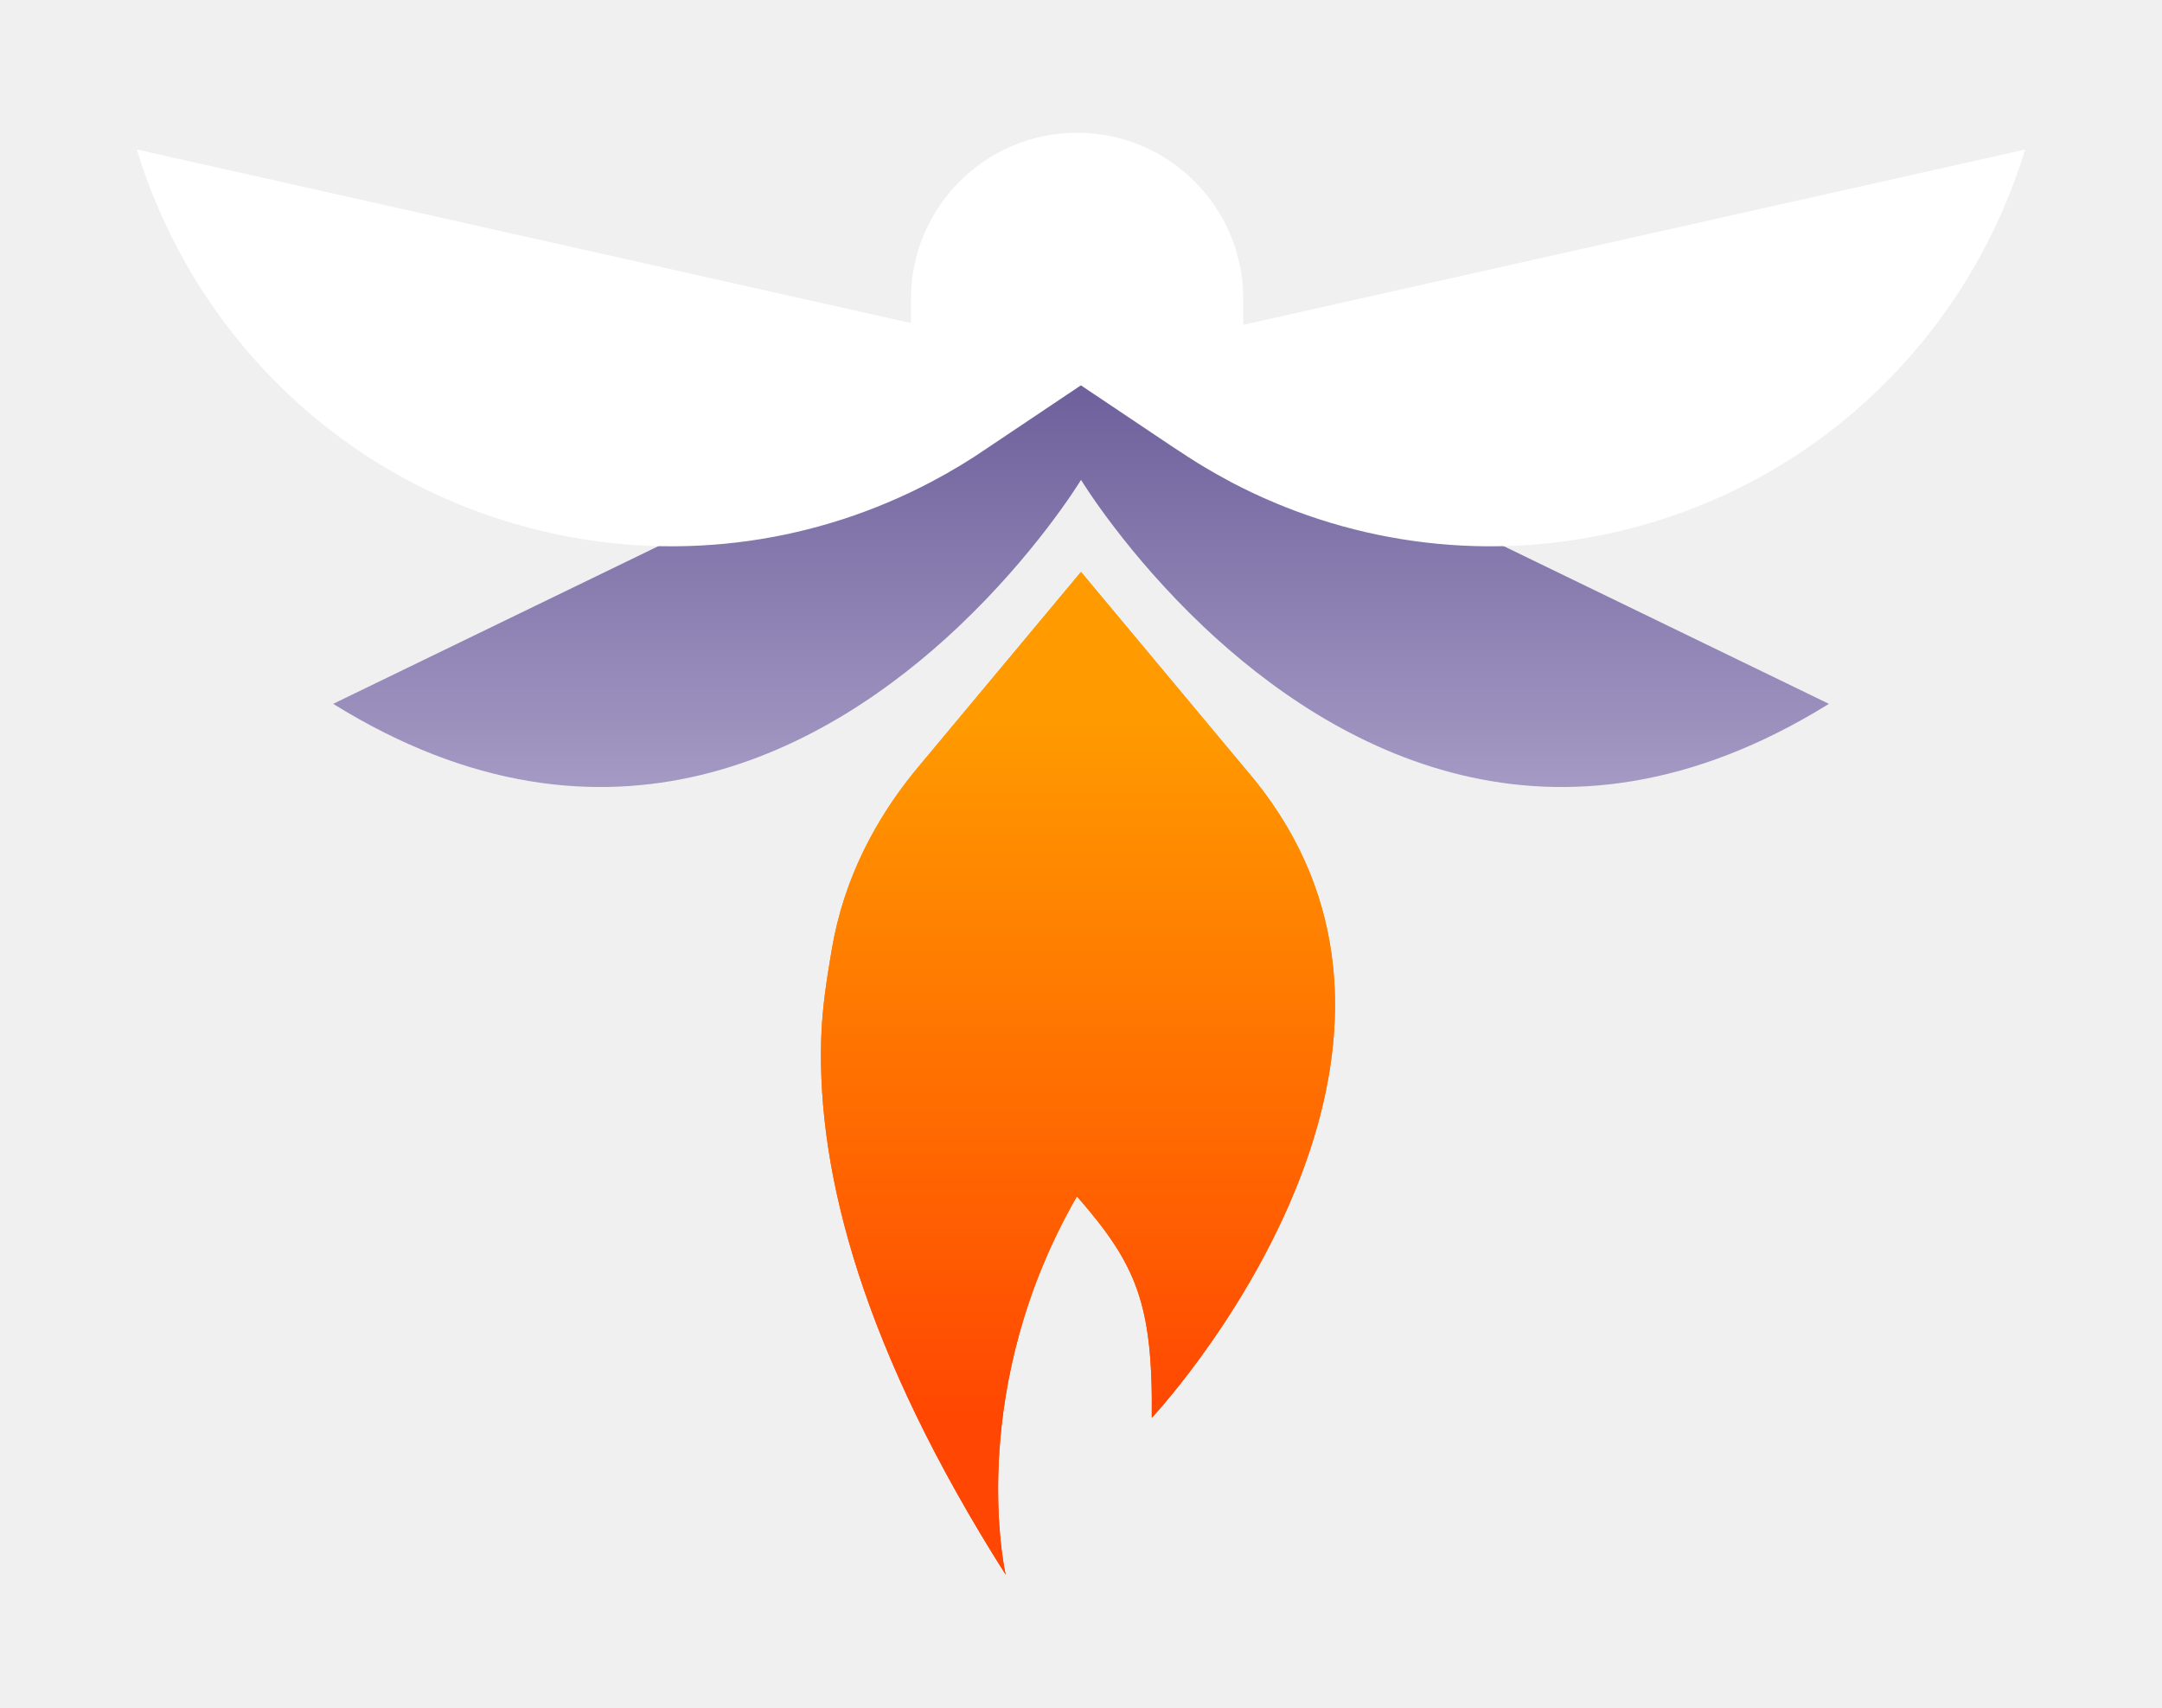
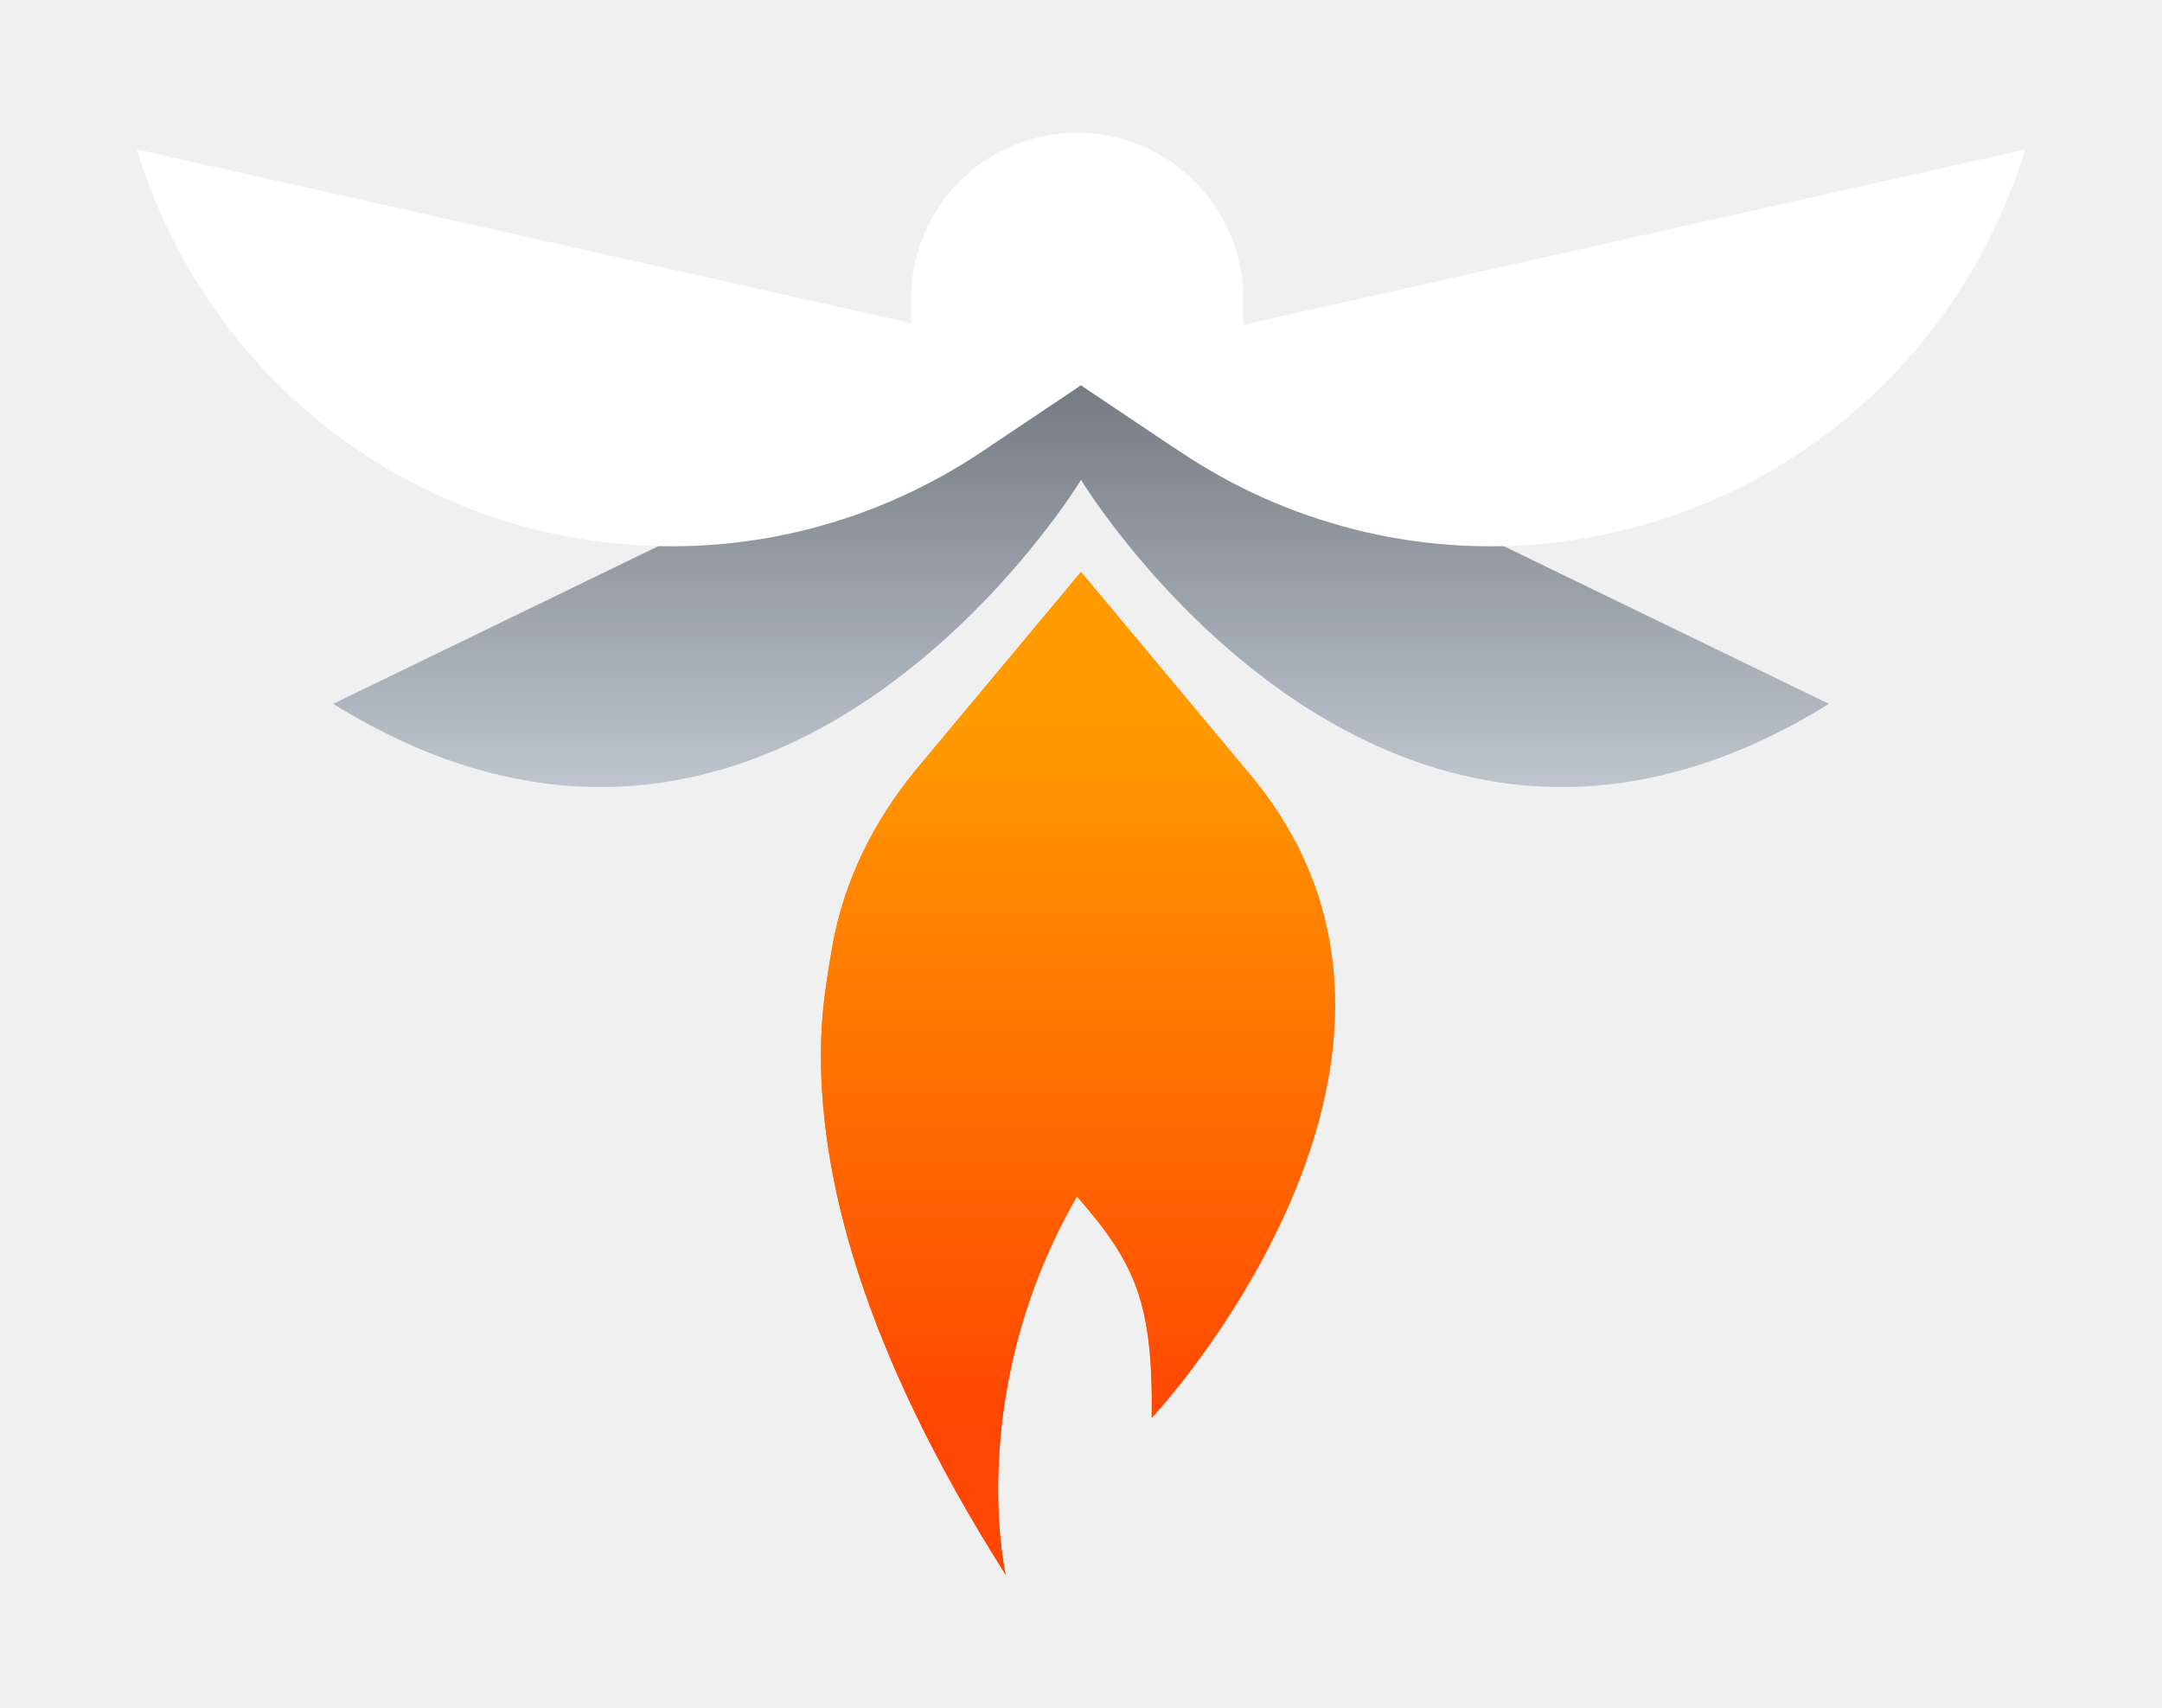
<svg xmlns="http://www.w3.org/2000/svg" id="Layer_1" viewBox="0 0 489.36 386.49">
  <defs>
    <style>.cls-1{fill:url(#linear-gradient-2);}.cls-2{fill:url(#linear-gradient);}.cls-3{fill:#fff;}</style>
    <linearGradient id="linear-gradient" x1="244.69" y1="178.14" x2="244.69" y2="77.23" gradientUnits="userSpaceOnUse">
-       <stop offset="0" stop-color="#a49ac4" />
-       <stop offset="1" stop-color="#685a97" />
+       <stop offset="0" stop-color="#bdc5cf" />
+       <stop offset="1" stop-color="#6d737a" />
    </linearGradient>
    <linearGradient id="linear-gradient-2" x1="243.99" y1="356.44" x2="243.99" y2="129.44" gradientUnits="userSpaceOnUse">
      <stop offset=".15" stop-color="#ff4602" />
      <stop offset=".85" stop-color="#ff9a00" />
    </linearGradient>
  </defs>
  <path class="cls-2" d="M244.69,77.23l-169.28,82.08c62.43,38.76,112.53,9.97,141.57-17.49.02-.04.04-.06.06-.06,17.19-16.29,27-32.09,27.61-33.08.02-.04.04-.06.04-.06,0,0,.02.02.04.06.61.99,10.42,16.79,27.61,33.08.02,0,.04.02.06.06,29.04,27.46,79.14,56.25,141.57,17.49l-169.28-82.08Z" />
  <path class="cls-3" d="M281.4,73.52v-5.87c0-20.77-16.83-37.6-37.6-37.6s-37.6,16.83-37.6,37.6v5.48L30.98,33.84c12.79,42.15,47.26,76.4,93.32,86.73,30.47,6.82,60.85,2.02,86.46-11.49,4.4-2.31,8.67-4.88,12.77-7.7l21.13-14.16,21.13,14.16c.4.28.82.52,1.23.79,1.34.9,2.69,1.77,4.06,2.62.6.37,1.2.73,1.8,1.09,1.7,1.01,3.43,1.98,5.18,2.92.17.09.33.19.5.28h0c25.63,13.5,56.01,18.32,86.49,11.49,46.06-10.33,80.53-44.58,93.32-86.72l-176.98,39.68Z" />
  <path class="cls-1" d="M268.84,311.09c-4.54,5.93-7.79,9.45-8.14,9.81.29-25.86-3.51-34.7-16.86-50.02-.04-.02-.08-.02-.11-.04-24.56,42.71-16.79,82.38-16.14,85.41,0,.04.04.08.04.1.02.06.02.1.02.1-32.32-50.92-42.72-90.71-41.77-121.35.21-7.15,1.31-13.78,2.36-20.01,2.73-16.39,10.12-29.8,18.69-40.38.46-.55.93-1.11,1.39-1.68l36.36-43.58,37.66,45.13,1.62,1.94c11,13.63,16.27,27.96,17.76,42.11,4.04,38.38-19.8,75.37-32.87,92.46Z" />
  <path class="cls-1" d="M268.84,311.09c-4.54,5.93-7.79,9.45-8.14,9.81.29-25.86-3.51-34.7-16.86-50.02-.04-.02-.08-.02-.11-.04-24.56,42.71-16.79,82.38-16.14,85.41,0,.04.04.08.04.1.02.06.02.1.02.1-32.32-50.92-42.72-90.71-41.77-121.35.21-7.15,1.31-13.78,2.36-20.01,2.73-16.39,10.12-29.8,18.69-40.38.46-.55.93-1.11,1.39-1.68l36.36-43.58,37.66,45.13,1.62,1.94c11,13.63,16.27,27.96,17.76,42.11,4.04,38.38-19.8,75.37-32.87,92.46Z" />
</svg>
